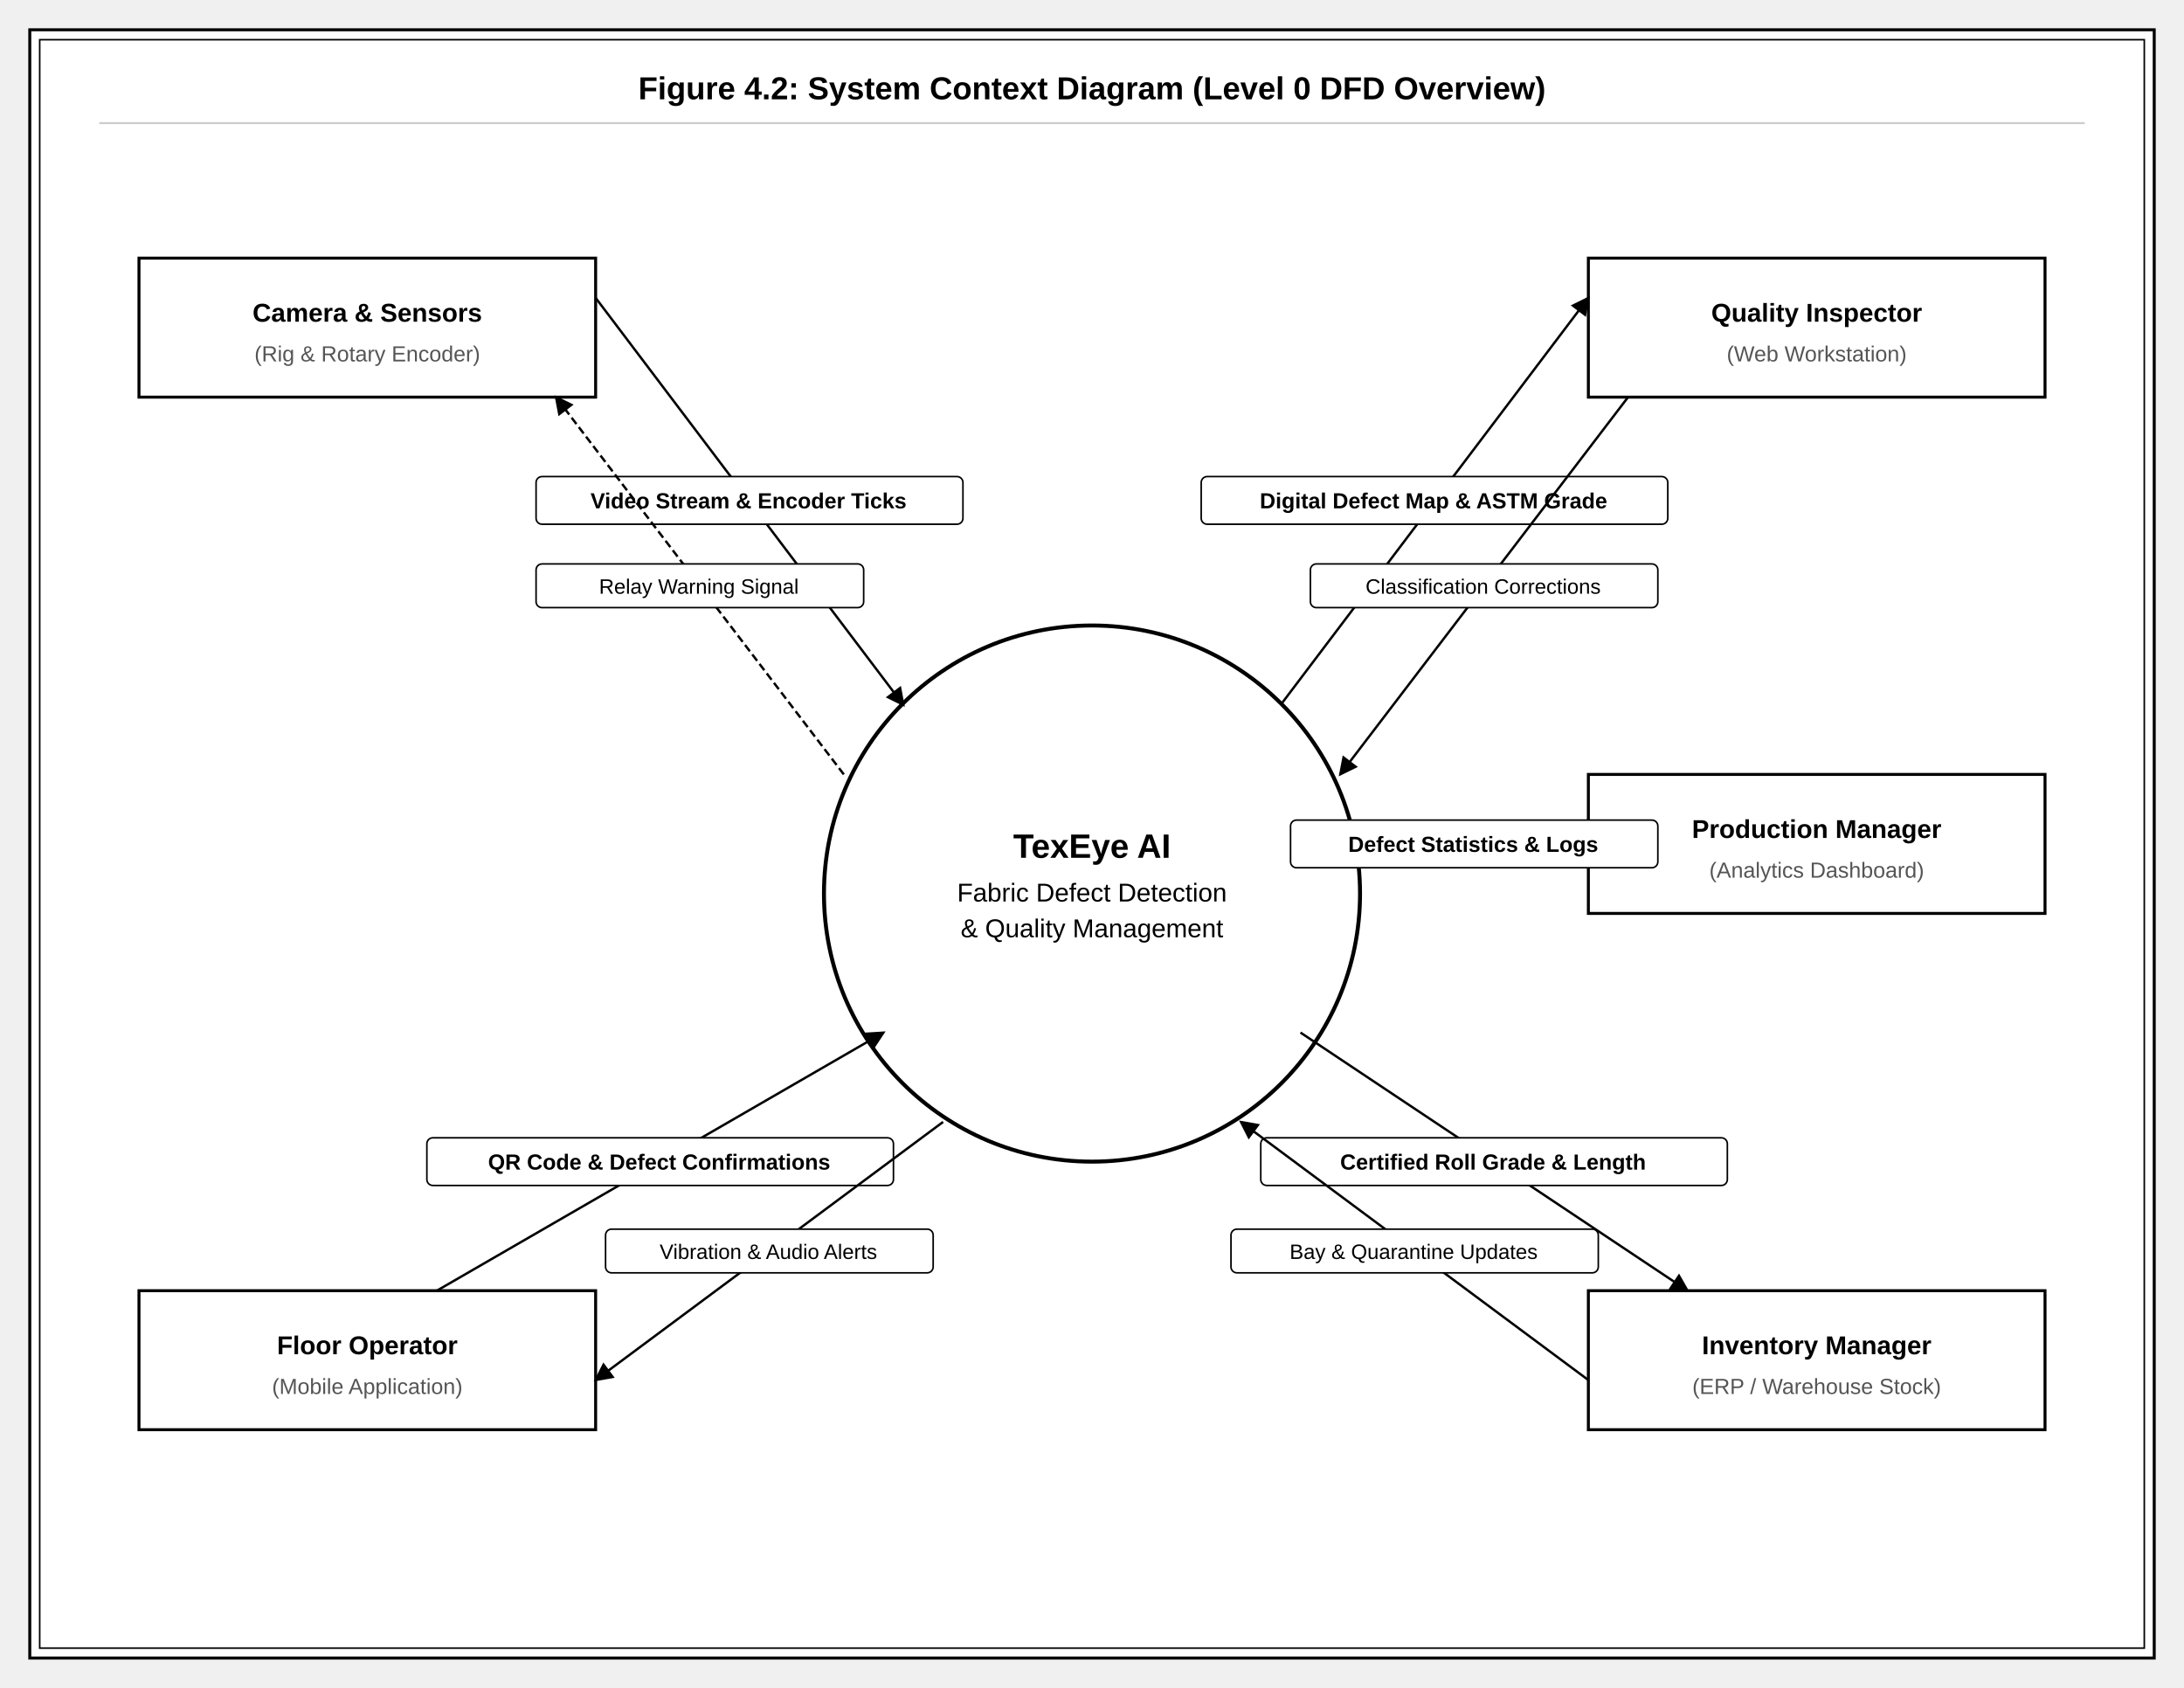
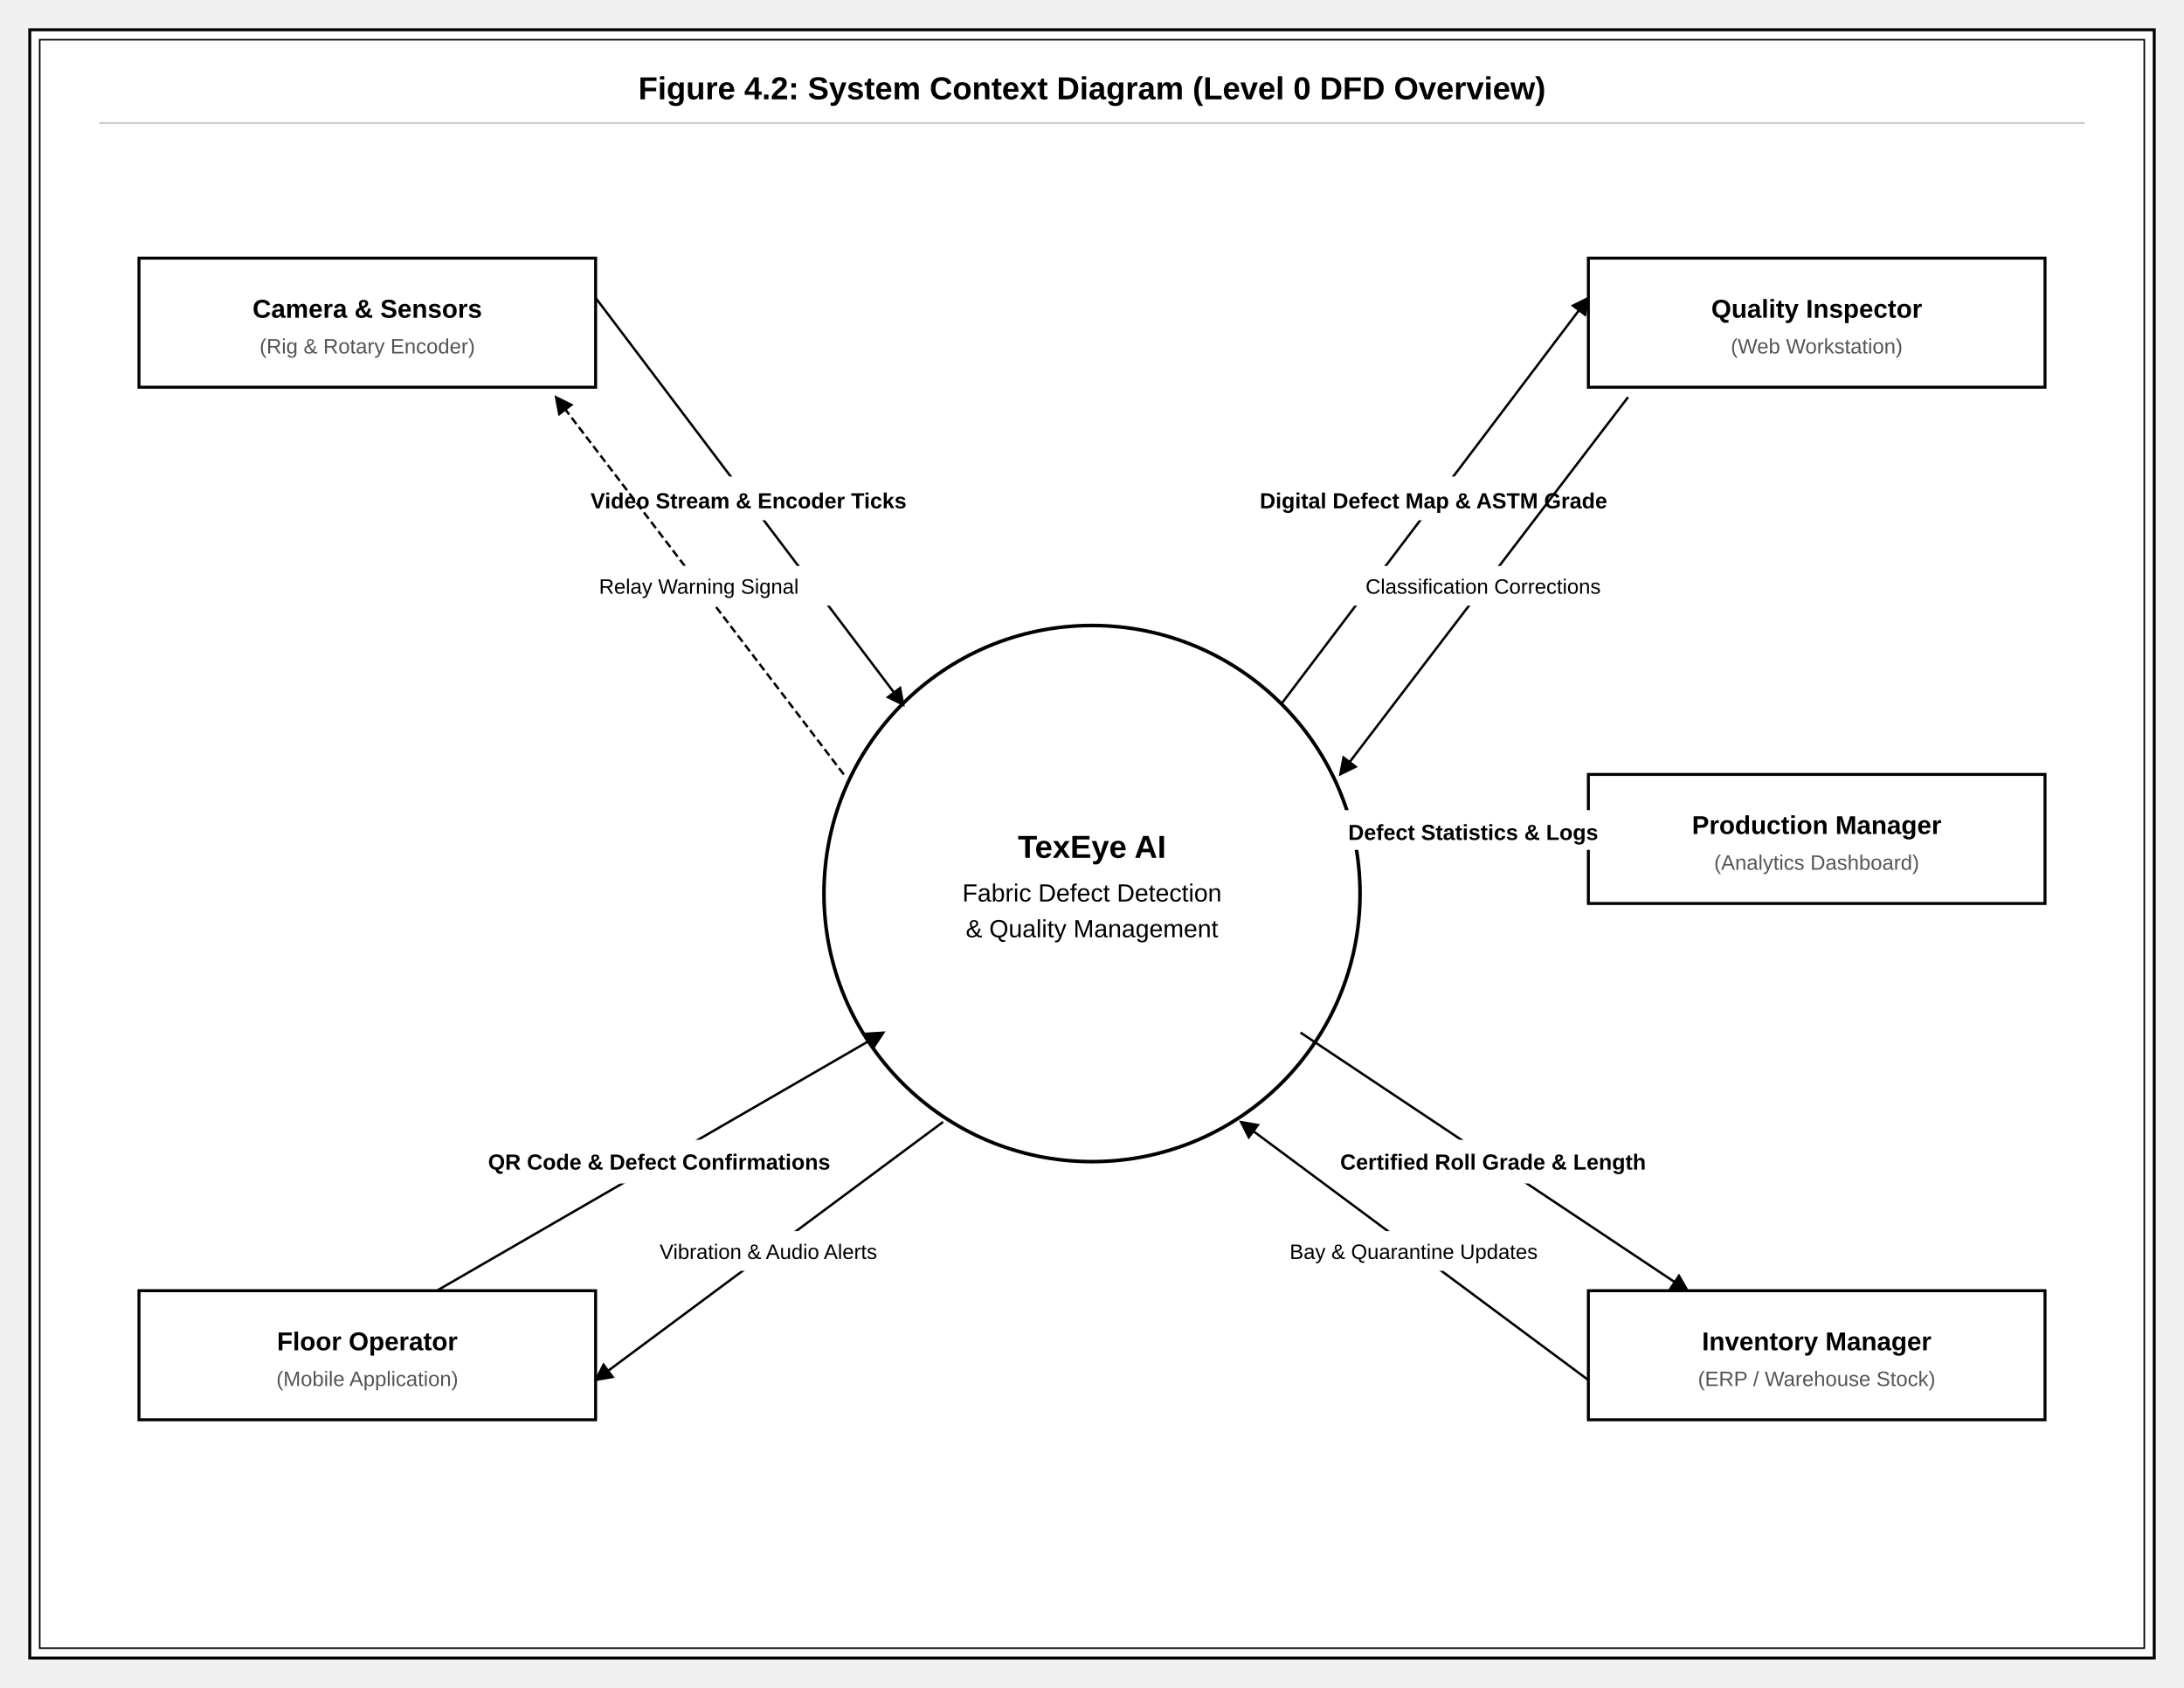
<svg xmlns="http://www.w3.org/2000/svg" viewBox="0 0 1100 850" width="100%" height="100%" style="background-color: #ffffff; font-family: Arial, Helvetica, sans-serif;">
  <defs>
    <marker id="arrow" markerWidth="8" markerHeight="8" refX="7" refY="4" orient="auto">
      <polygon points="0 0, 8 4, 0 8" fill="#000000" />
    </marker>
  </defs>
  <rect x="15" y="15" width="1070" height="820" fill="#ffffff" stroke="#000000" stroke-width="1.5" />
  <rect x="20" y="20" width="1060" height="810" fill="none" stroke="#000000" stroke-width="0.8" />
  <text x="550" y="50" fill="#000000" font-size="16" font-weight="bold" text-anchor="middle">Figure 4.2: System Context Diagram (Level 0 DFD Overview)</text>
  <line x1="50" y1="62" x2="1050" y2="62" stroke="#cccccc" stroke-width="1" />
-   <circle cx="550" cy="450" r="135" fill="#ffffff" stroke="#000000" stroke-width="2" />
-   <text x="550" y="432" fill="#000000" font-size="17" font-weight="bold" text-anchor="middle">TexEye AI</text>
-   <text x="550" y="454" fill="#000000" font-size="13" text-anchor="middle">Fabric Defect Detection</text>
-   <text x="550" y="472" fill="#000000" font-size="13" text-anchor="middle">&amp; Quality Management</text>
-   <rect x="70" y="130" width="230" height="70" fill="#ffffff" stroke="#000000" stroke-width="1.5" />
-   <text x="185" y="162" fill="#000000" font-size="13" font-weight="bold" text-anchor="middle">Camera &amp; Sensors</text>
-   <text x="185" y="182" fill="#555555" font-size="11" text-anchor="middle">(Rig &amp; Rotary Encoder)</text>
-   <rect x="70" y="650" width="230" height="70" fill="#ffffff" stroke="#000000" stroke-width="1.5" />
-   <text x="185" y="682" fill="#000000" font-size="13" font-weight="bold" text-anchor="middle">Floor Operator</text>
-   <text x="185" y="702" fill="#555555" font-size="11" text-anchor="middle">(Mobile Application)</text>
-   <rect x="800" y="130" width="230" height="70" fill="#ffffff" stroke="#000000" stroke-width="1.5" />
-   <text x="915" y="162" fill="#000000" font-size="13" font-weight="bold" text-anchor="middle">Quality Inspector</text>
-   <text x="915" y="182" fill="#555555" font-size="11" text-anchor="middle">(Web Workstation)</text>
-   <rect x="800" y="390" width="230" height="70" fill="#ffffff" stroke="#000000" stroke-width="1.5" />
-   <text x="915" y="422" fill="#000000" font-size="13" font-weight="bold" text-anchor="middle">Production Manager</text>
-   <text x="915" y="442" fill="#555555" font-size="11" text-anchor="middle">(Analytics Dashboard)</text>
-   <rect x="800" y="650" width="230" height="70" fill="#ffffff" stroke="#000000" stroke-width="1.5" />
-   <text x="915" y="682" fill="#000000" font-size="13" font-weight="bold" text-anchor="middle">Inventory Manager</text>
-   <text x="915" y="702" fill="#555555" font-size="11" text-anchor="middle">(ERP / Warehouse Stock)</text>
+   <circle cx="550" cy="450" r="135" fill="#ffffff" stroke="#000000" stroke-width="1.8" />
+   <text x="550" y="432" fill="#000000" font-size="16" font-weight="bold" text-anchor="middle">TexEye AI</text>
+   <text x="550" y="454" fill="#000000" font-size="12.5" text-anchor="middle">Fabric Defect Detection</text>
+   <text x="550" y="472" fill="#000000" font-size="12.5" text-anchor="middle">&amp; Quality Management</text>
+   <rect x="70" y="130" width="230" height="65" fill="#ffffff" stroke="#000000" stroke-width="1.5" />
+   <text x="185" y="160" fill="#000000" font-size="13" font-weight="bold" text-anchor="middle">Camera &amp; Sensors</text>
+   <text x="185" y="178" fill="#555555" font-size="10.5" text-anchor="middle">(Rig &amp; Rotary Encoder)</text>
+   <rect x="70" y="650" width="230" height="65" fill="#ffffff" stroke="#000000" stroke-width="1.5" />
+   <text x="185" y="680" fill="#000000" font-size="13" font-weight="bold" text-anchor="middle">Floor Operator</text>
+   <text x="185" y="698" fill="#555555" font-size="10.5" text-anchor="middle">(Mobile Application)</text>
+   <rect x="800" y="130" width="230" height="65" fill="#ffffff" stroke="#000000" stroke-width="1.5" />
+   <text x="915" y="160" fill="#000000" font-size="13" font-weight="bold" text-anchor="middle">Quality Inspector</text>
+   <text x="915" y="178" fill="#555555" font-size="10.5" text-anchor="middle">(Web Workstation)</text>
+   <rect x="800" y="390" width="230" height="65" fill="#ffffff" stroke="#000000" stroke-width="1.5" />
+   <text x="915" y="420" fill="#000000" font-size="13" font-weight="bold" text-anchor="middle">Production Manager</text>
+   <text x="915" y="438" fill="#555555" font-size="10.5" text-anchor="middle">(Analytics Dashboard)</text>
+   <rect x="800" y="650" width="230" height="65" fill="#ffffff" stroke="#000000" stroke-width="1.5" />
+   <text x="915" y="680" fill="#000000" font-size="13" font-weight="bold" text-anchor="middle">Inventory Manager</text>
+   <text x="915" y="698" fill="#555555" font-size="10.5" text-anchor="middle">(ERP / Warehouse Stock)</text>
  <line x1="300" y1="150" x2="455" y2="355" stroke="#000000" stroke-width="1.2" marker-end="url(#arrow)" />
-   <g id="label-flow-1">
-     <rect x="270" y="240" width="215" height="24" fill="#ffffff" stroke="#000000" stroke-width="0.8" rx="3" />
-     <text x="377" y="256" fill="#000000" font-size="11" font-weight="bold" text-anchor="middle">Video Stream &amp; Encoder Ticks</text>
-   </g>
+   <rect x="270" y="240" width="215" height="22" fill="#ffffff" stroke="none" />
+   <text x="377" y="256" fill="#000000" font-size="11" font-weight="bold" text-anchor="middle">Video Stream &amp; Encoder Ticks</text>
  <line x1="425" y1="390" x2="280" y2="200" stroke="#000000" stroke-width="1.2" stroke-dasharray="4 2" marker-end="url(#arrow)" />
-   <g id="label-flow-2">
-     <rect x="270" y="284" width="165" height="22" fill="#ffffff" stroke="#000000" stroke-width="0.8" rx="3" />
-     <text x="352" y="299" fill="#000000" font-size="10.5" text-anchor="middle">Relay Warning Signal</text>
-   </g>
+   <rect x="275" y="285" width="155" height="20" fill="#ffffff" stroke="none" />
+   <text x="352" y="299" fill="#000000" font-size="10.5" text-anchor="middle">Relay Warning Signal</text>
  <line x1="220" y1="650" x2="445" y2="520" stroke="#000000" stroke-width="1.2" marker-end="url(#arrow)" />
-   <g id="label-flow-3">
-     <rect x="215" y="573" width="235" height="24" fill="#ffffff" stroke="#000000" stroke-width="0.8" rx="3" />
-     <text x="332" y="589" fill="#000000" font-size="11" font-weight="bold" text-anchor="middle">QR Code &amp; Defect Confirmations</text>
-   </g>
+   <rect x="215" y="574" width="235" height="22" fill="#ffffff" stroke="none" />
+   <text x="332" y="589" fill="#000000" font-size="11" font-weight="bold" text-anchor="middle">QR Code &amp; Defect Confirmations</text>
  <line x1="475" y1="565" x2="300" y2="695" stroke="#000000" stroke-width="1.2" marker-end="url(#arrow)" />
-   <g id="label-flow-4">
-     <rect x="305" y="619" width="165" height="22" fill="#ffffff" stroke="#000000" stroke-width="0.8" rx="3" />
-     <text x="387" y="634" fill="#000000" font-size="10.5" text-anchor="middle">Vibration &amp; Audio Alerts</text>
-   </g>
+   <rect x="310" y="620" width="155" height="20" fill="#ffffff" stroke="none" />
+   <text x="387" y="634" fill="#000000" font-size="10.5" text-anchor="middle">Vibration &amp; Audio Alerts</text>
  <line x1="645" y1="355" x2="800" y2="150" stroke="#000000" stroke-width="1.2" marker-end="url(#arrow)" />
-   <g id="label-flow-5">
-     <rect x="605" y="240" width="235" height="24" fill="#ffffff" stroke="#000000" stroke-width="0.8" rx="3" />
-     <text x="722" y="256" fill="#000000" font-size="11" font-weight="bold" text-anchor="middle">Digital Defect Map &amp; ASTM Grade</text>
-   </g>
+   <rect x="605" y="240" width="235" height="22" fill="#ffffff" stroke="none" />
+   <text x="722" y="256" fill="#000000" font-size="11" font-weight="bold" text-anchor="middle">Digital Defect Map &amp; ASTM Grade</text>
  <line x1="820" y1="200" x2="675" y2="390" stroke="#000000" stroke-width="1.2" marker-end="url(#arrow)" />
-   <g id="label-flow-6">
-     <rect x="660" y="284" width="175" height="22" fill="#ffffff" stroke="#000000" stroke-width="0.8" rx="3" />
-     <text x="747" y="299" fill="#000000" font-size="10.5" text-anchor="middle">Classification Corrections</text>
-   </g>
-   <line x1="685" y1="425" x2="800" y2="425" stroke="#000000" stroke-width="1.2" marker-end="url(#arrow)" />
-   <g id="label-flow-7">
-     <rect x="650" y="413" width="185" height="24" fill="#ffffff" stroke="#000000" stroke-width="0.8" rx="3" />
-     <text x="742" y="429" fill="#000000" font-size="11" font-weight="bold" text-anchor="middle">Defect Statistics &amp; Logs</text>
-   </g>
+   <rect x="665" y="285" width="165" height="20" fill="#ffffff" stroke="none" />
+   <text x="747" y="299" fill="#000000" font-size="10.5" text-anchor="middle">Classification Corrections</text>
+   <line x1="685" y1="422" x2="800" y2="422" stroke="#000000" stroke-width="1.2" marker-end="url(#arrow)" />
+   <rect x="650" y="408" width="185" height="20" fill="#ffffff" stroke="none" />
+   <text x="742" y="423" fill="#000000" font-size="11" font-weight="bold" text-anchor="middle">Defect Statistics &amp; Logs</text>
  <line x1="655" y1="520" x2="850" y2="650" stroke="#000000" stroke-width="1.2" marker-end="url(#arrow)" />
-   <g id="label-flow-8">
-     <rect x="635" y="573" width="235" height="24" fill="#ffffff" stroke="#000000" stroke-width="0.8" rx="3" />
-     <text x="752" y="589" fill="#000000" font-size="11" font-weight="bold" text-anchor="middle">Certified Roll Grade &amp; Length</text>
-   </g>
+   <rect x="635" y="574" width="235" height="22" fill="#ffffff" stroke="none" />
+   <text x="752" y="589" fill="#000000" font-size="11" font-weight="bold" text-anchor="middle">Certified Roll Grade &amp; Length</text>
  <line x1="800" y1="695" x2="625" y2="565" stroke="#000000" stroke-width="1.2" marker-end="url(#arrow)" />
-   <g id="label-flow-9">
-     <rect x="620" y="619" width="185" height="22" fill="#ffffff" stroke="#000000" stroke-width="0.8" rx="3" />
-     <text x="712" y="634" fill="#000000" font-size="10.5" text-anchor="middle">Bay &amp; Quarantine Updates</text>
-   </g>
+   <rect x="625" y="620" width="175" height="20" fill="#ffffff" stroke="none" />
+   <text x="712" y="634" fill="#000000" font-size="10.5" text-anchor="middle">Bay &amp; Quarantine Updates</text>
</svg>
